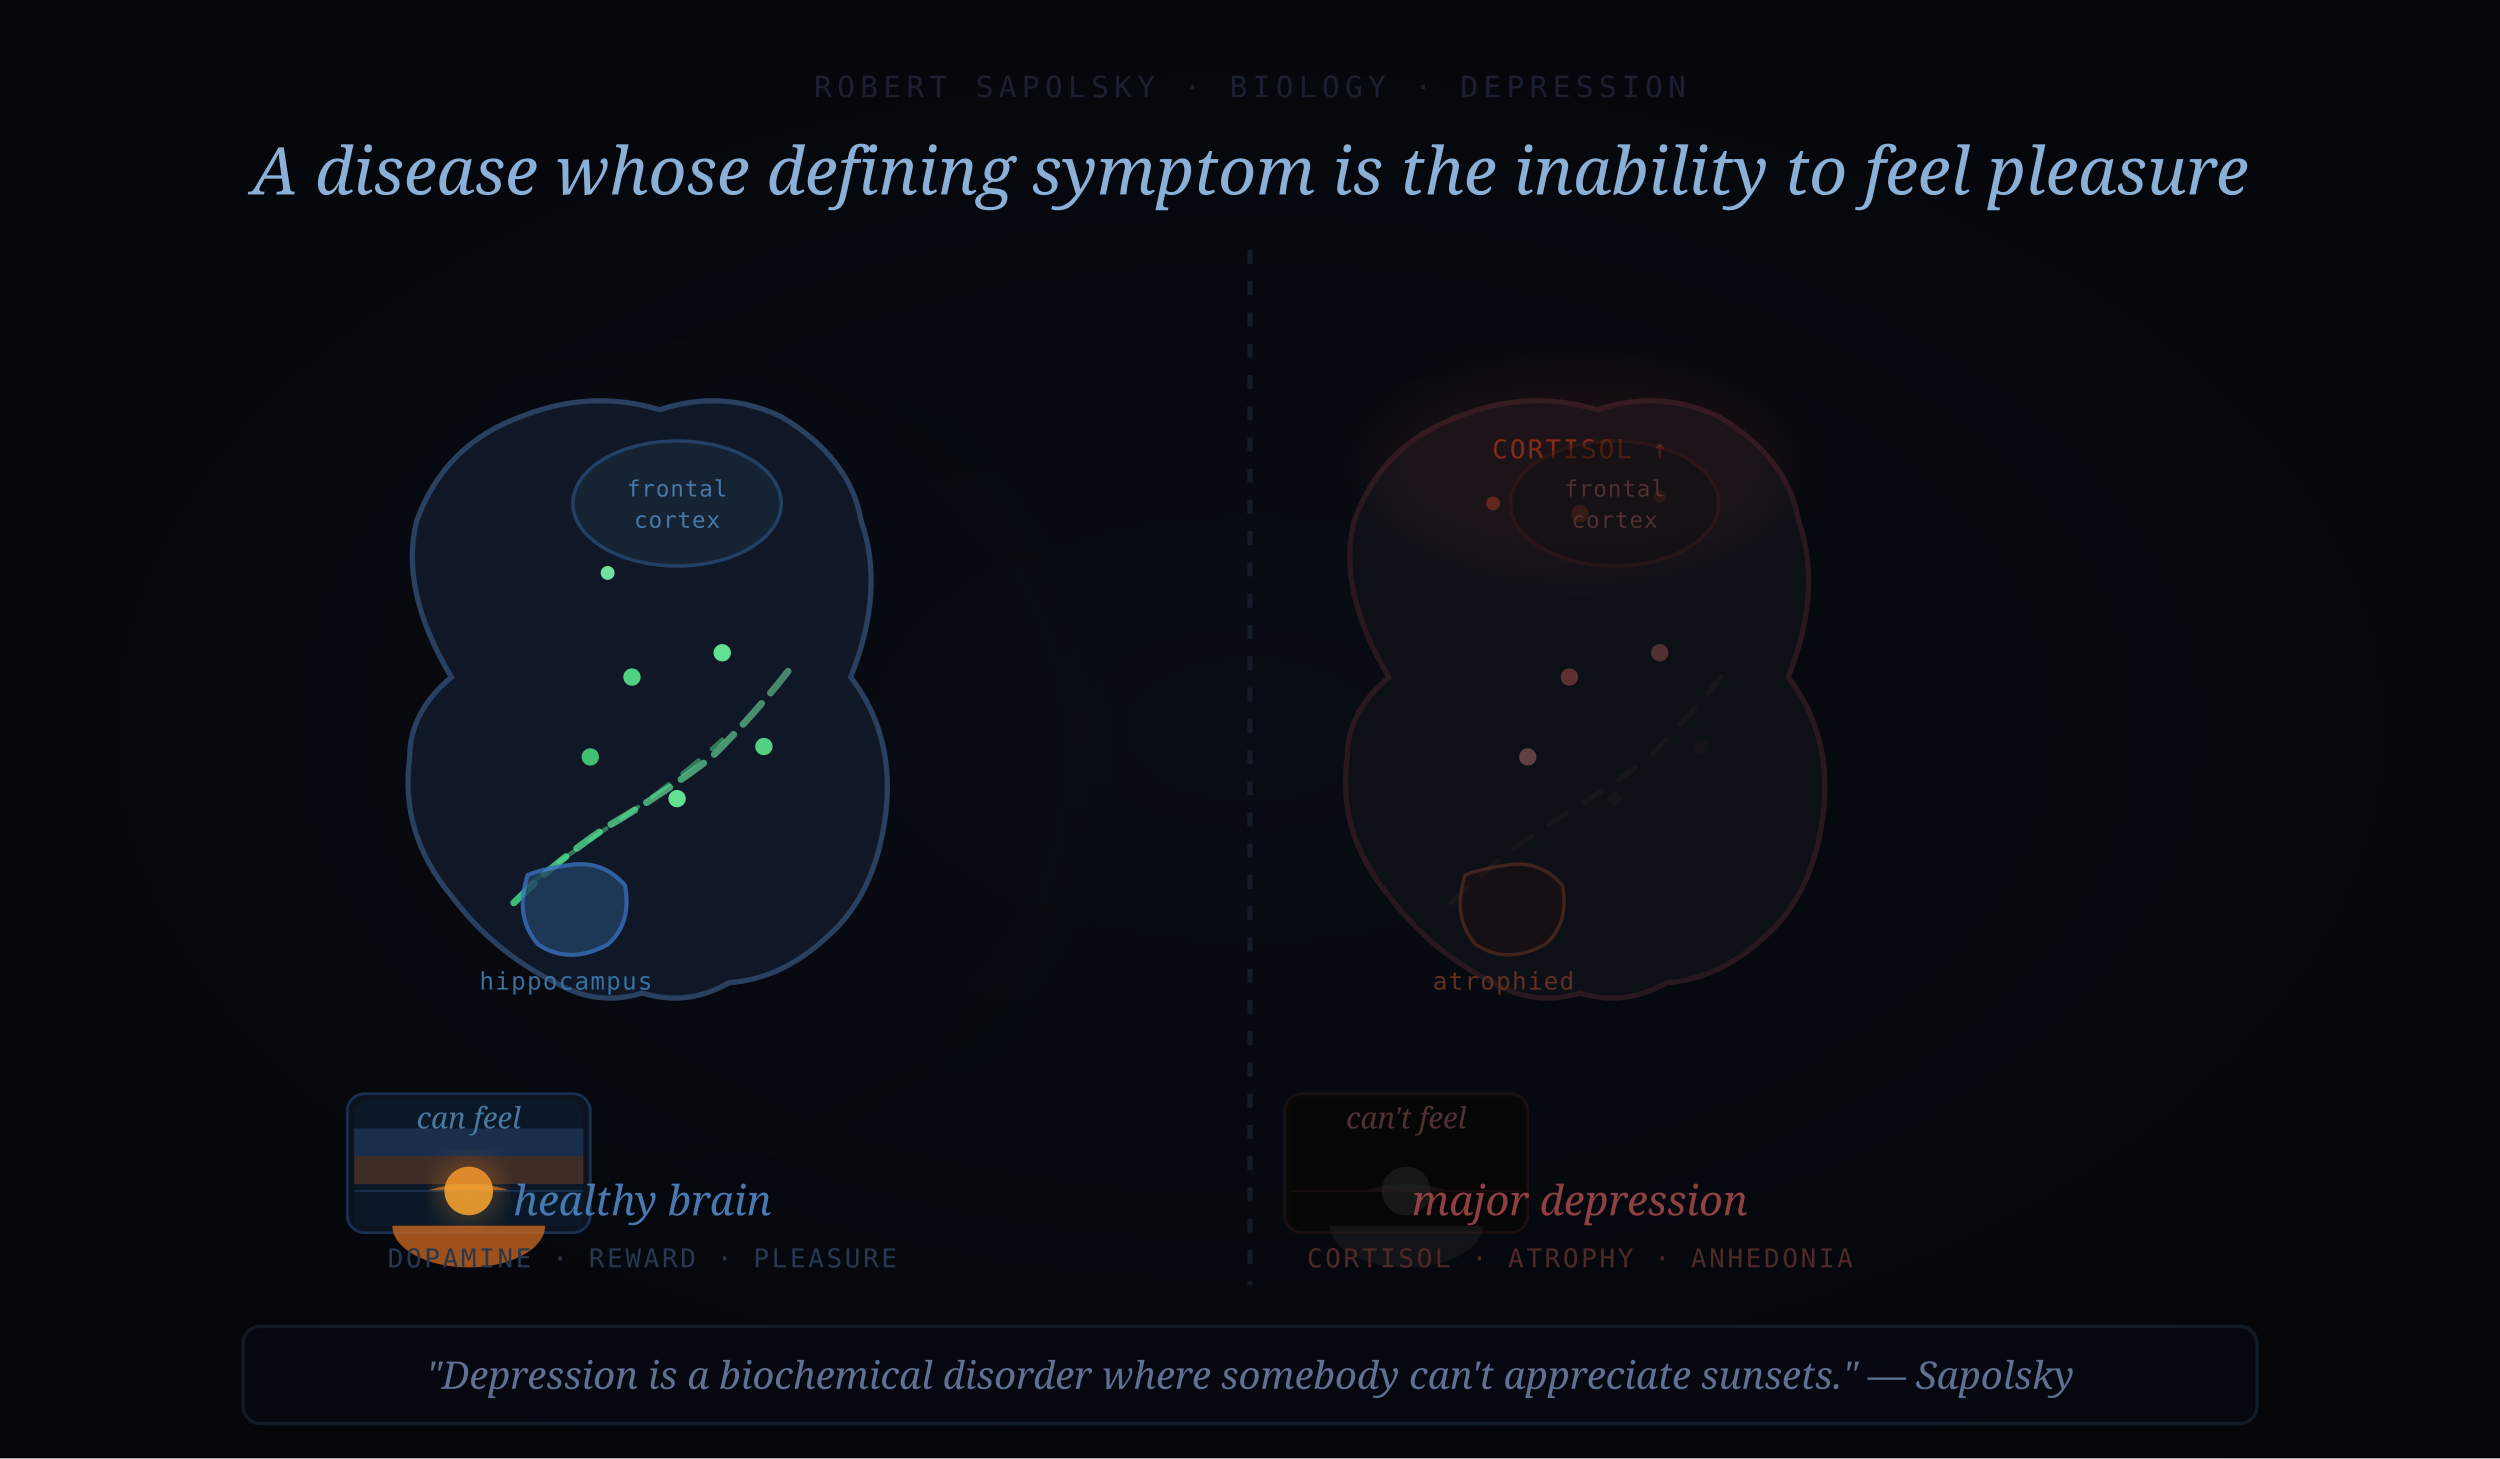
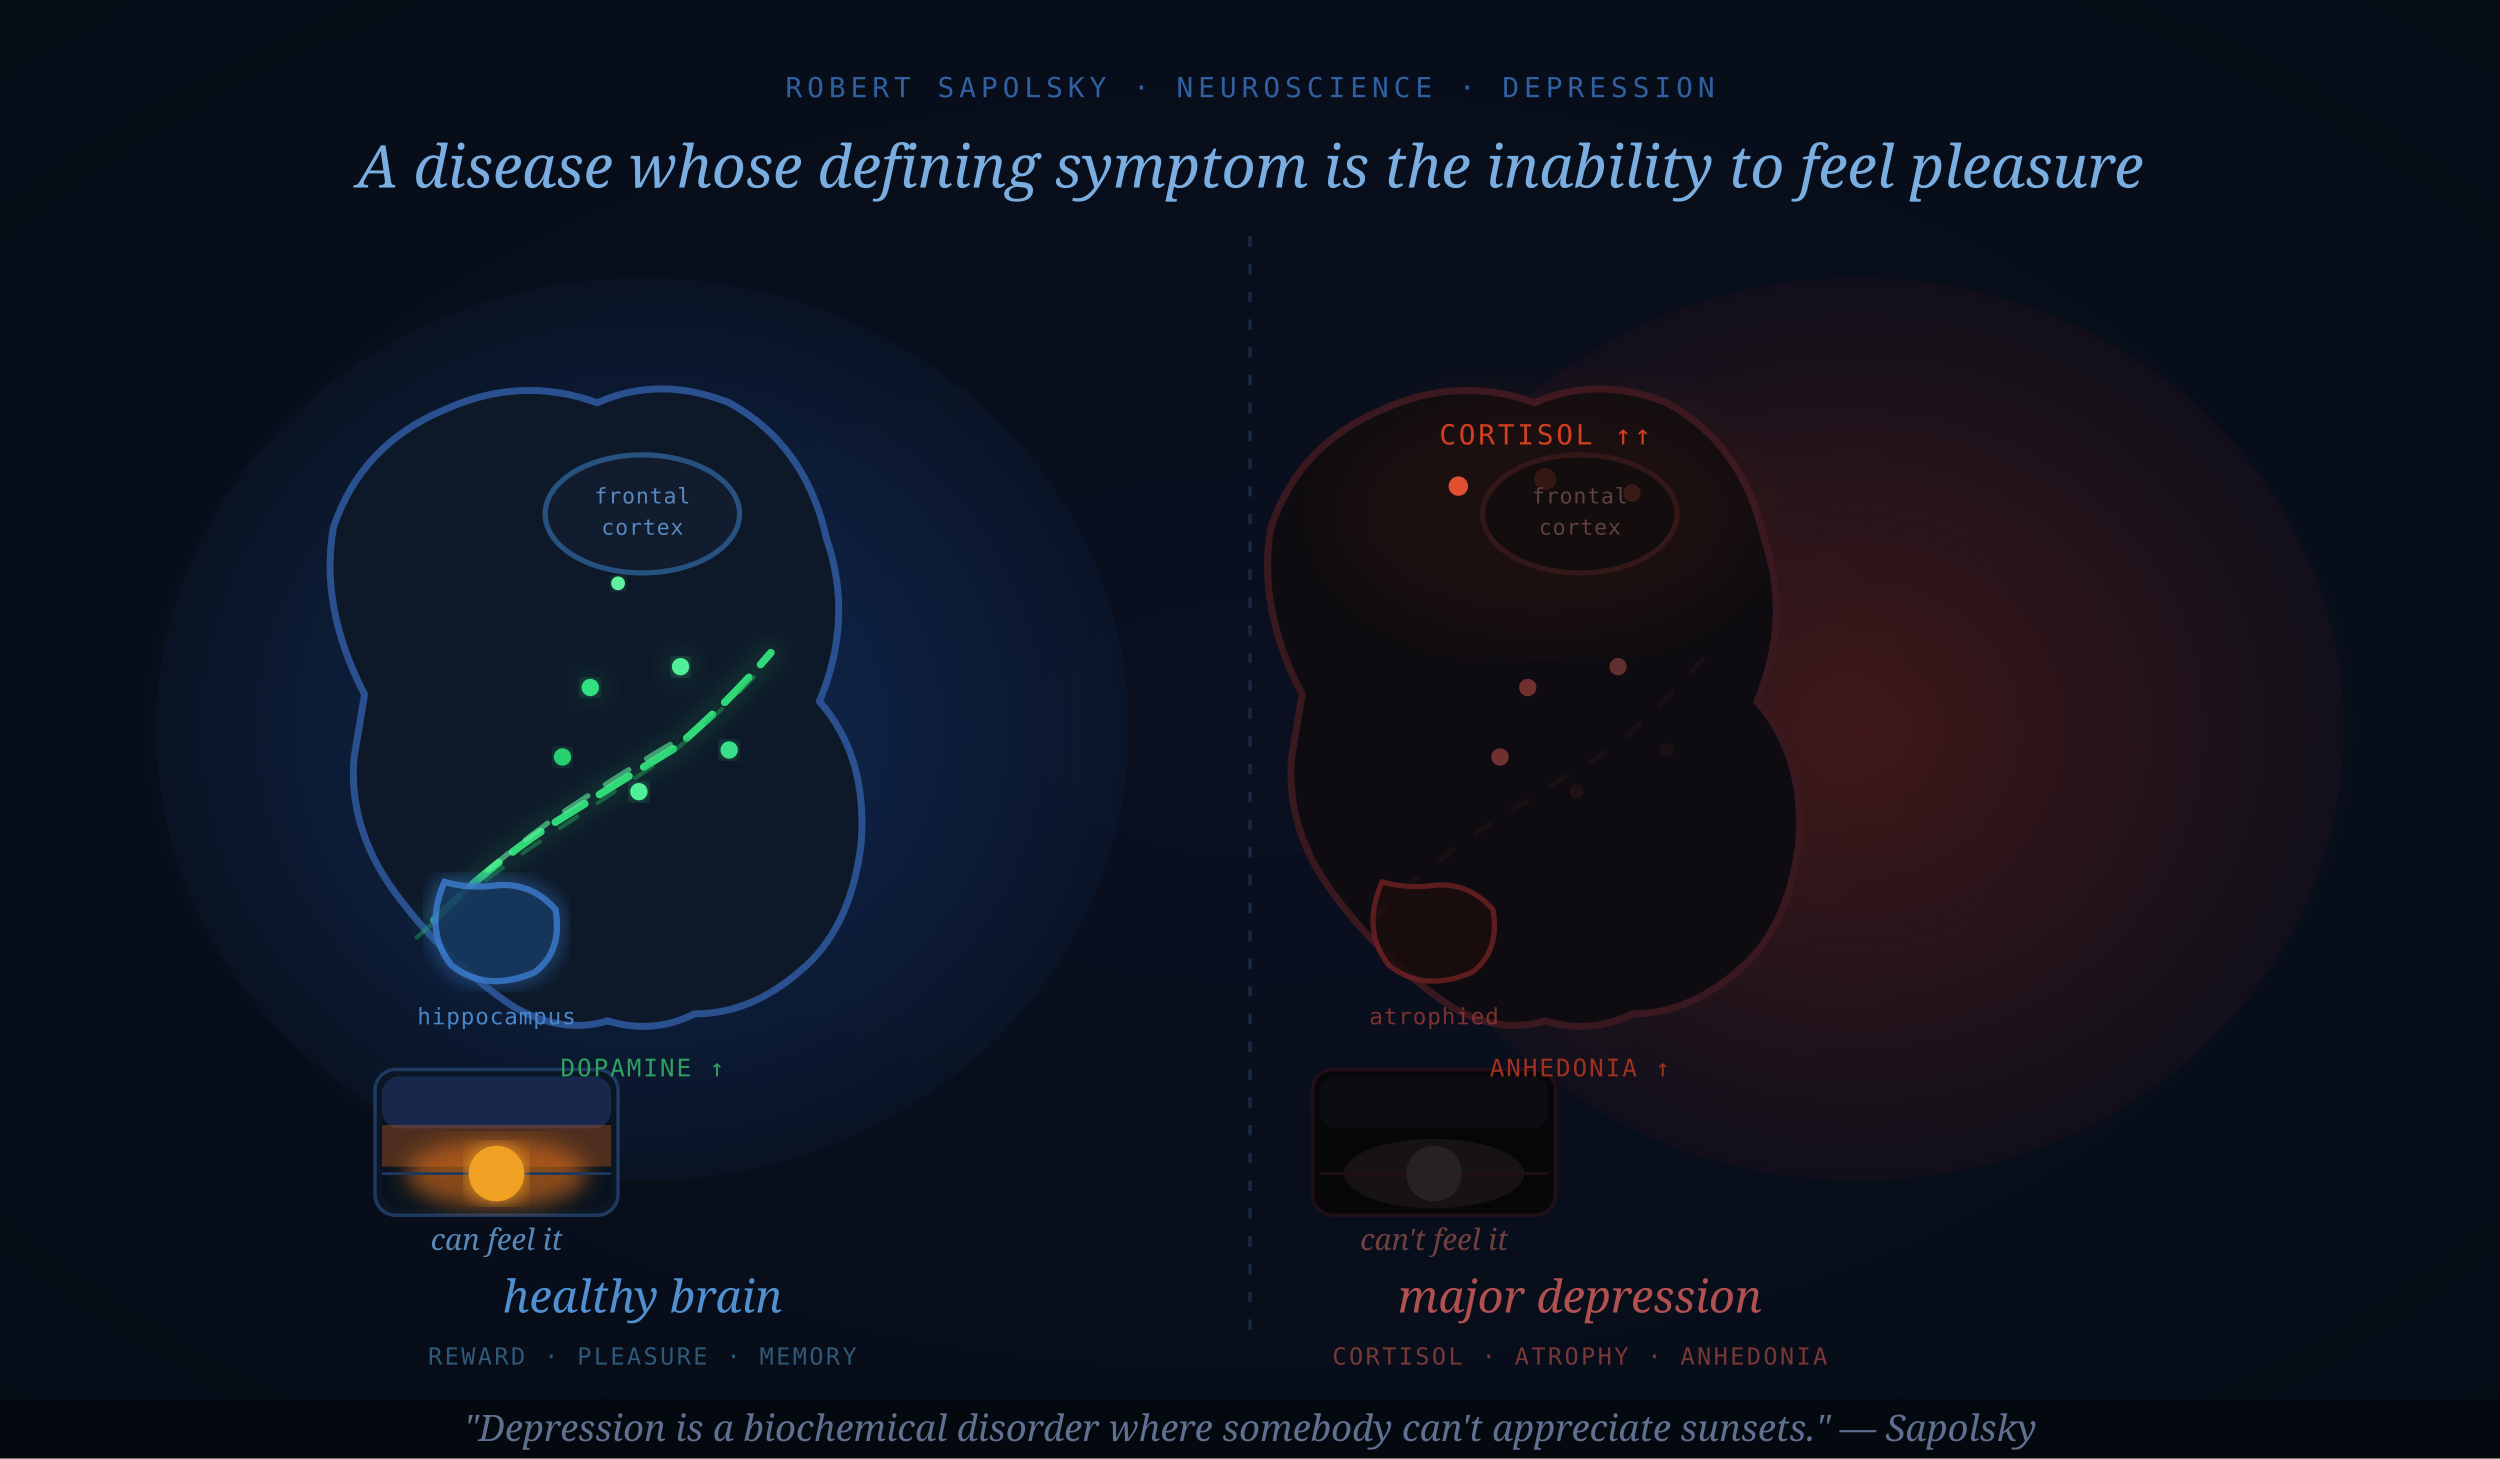
<svg xmlns="http://www.w3.org/2000/svg" viewBox="0 0 720 420">
  <defs>
-     <radialGradient id="bg-deep" cx="50%" cy="50%" r="70%">
-       <stop offset="0%" stop-color="#080c14" />
-       <stop offset="100%" stop-color="#030508" />
+     <radialGradient id="bg" cx="50%" cy="50%" r="70%">
+       <stop offset="0%" stop-color="#0a1020" />
+       <stop offset="100%" stop-color="#060c16" />
    </radialGradient>
-     <radialGradient id="normal-glow" cx="50%" cy="45%" r="52%">
-       <stop offset="0%" stop-color="#3870c0" stop-opacity="0.22" />
-       <stop offset="100%" stop-color="#3870c0" stop-opacity="0" />
+     <radialGradient id="glow-l" cx="50%" cy="50%" r="60%">
+       <stop offset="0%" stop-color="#2060c0" stop-opacity="0.35" />
+       <stop offset="100%" stop-color="#2060c0" stop-opacity="0" />
    </radialGradient>
-     <radialGradient id="stress-glow" cx="50%" cy="45%" r="52%">
-       <stop offset="0%" stop-color="#9030202" stop-opacity="0.22" />
-       <stop offset="100%" stop-color="#903020" stop-opacity="0" />
+     <radialGradient id="glow-r" cx="50%" cy="50%" r="60%">
+       <stop offset="0%" stop-color="#c03010" stop-opacity="0.3" />
+       <stop offset="100%" stop-color="#c03010" stop-opacity="0" />
    </radialGradient>
-     <linearGradient id="dopamine-grad" x1="0%" y1="0%" x2="100%" y2="0%">
-       <stop offset="0%" stop-color="#40d080" stop-opacity="0.9" />
-       <stop offset="100%" stop-color="#80f0b0" stop-opacity="0.5" />
-     </linearGradient>
-     <linearGradient id="cortisol-grad" x1="0%" y1="0%" x2="0%" y2="100%">
-       <stop offset="0%" stop-color="#d06020" stop-opacity="0.8" />
-       <stop offset="100%" stop-color="#d06020" stop-opacity="0.1" />
-     </linearGradient>
-     <filter id="blur-soft">
-       <feGaussianBlur stdDeviation="3" />
-     </filter>
-     <filter id="blur-med">
-       <feGaussianBlur stdDeviation="6" />
-     </filter>
-     <filter id="blur-heavy">
-       <feGaussianBlur stdDeviation="12" />
-     </filter>
    <filter id="glow">
-       <feGaussianBlur stdDeviation="2" result="b" />
+       <feGaussianBlur stdDeviation="3" result="b" />
      <feMerge>
        <feMergeNode in="b" />
        <feMergeNode in="SourceGraphic" />
      </feMerge>
    </filter>
+     <filter id="glow-lg">
+       <feGaussianBlur stdDeviation="6" result="b" />
+       <feMerge>
+         <feMergeNode in="b" />
+         <feMergeNode in="SourceGraphic" />
+       </feMerge>
+     </filter>
+     <filter id="blur3">
+       <feGaussianBlur stdDeviation="3" />
+     </filter>
+     <filter id="blur8">
+       <feGaussianBlur stdDeviation="8" />
+     </filter>
  </defs>
  <style>
- @keyframes neuron-fire {
-   0%,100%{ opacity:0.3; r:2.5; }
-   50%    { opacity:1;   r:4; }
+ @keyframes pulse-n {
+   0%,100%{ opacity:0.35; }
+   50%    { opacity:1; }
}
- @keyframes signal-pulse {
-   0%  { stroke-dashoffset: 80; opacity:0.8; }
-   100%{ stroke-dashoffset: 0;  opacity:0.2; }
+ @keyframes fire {
+   0%,100%{ r:2.5; opacity:0.5; }
+   50%    { r:4.5; opacity:1; }
}
- @keyframes dopamine-flow {
-   0%  { stroke-dashoffset: 120; opacity:0.9; }
-   100%{ stroke-dashoffset: 0;   opacity:0.3; }
+ @keyframes flow {
+   0%  { stroke-dashoffset:100; opacity:0.9; }
+   100%{ stroke-dashoffset:0;   opacity:0.2; }
}
@keyframes cortisol-drip {
-   0%,100%{ opacity:0.2; transform:translateY(0); }
-   50%    { opacity:0.6; transform:translateY(4px); }
+   0%  { transform:translateY(0); opacity:0; }
+   20% { opacity:0.8; }
+   100%{ transform:translateY(28px); opacity:0; }
}
- @keyframes hippocampus-shrink {
-   0%,100%{ transform:scale(1);   opacity:0.7; }
-   50%    { transform:scale(0.88); opacity:0.4; }
+ @keyframes hippo-shrink {
+   0%,100%{ opacity:0.9; transform:scale(1); }
+   50%    { opacity:0.4; transform:scale(0.82); }
}
- @keyframes dim-pulse {
-   0%,100%{ opacity:0.18; }
-   50%    { opacity:0.08; }
+ @keyframes sunset-warm {
+   0%,100%{ opacity:0.8; }
+   50%    { opacity:1; }
}
- @keyframes fade-in {
-   from{ opacity:0; transform:translateY(-6px); }
+ @keyframes sunset-cold {
+   0%,100%{ opacity:0.3; }
+   50%    { opacity:0.15; }
+ }
+ @keyframes slide-in {
+   from{ opacity:0; transform:translateY(-8px); }
  to  { opacity:1; transform:translateY(0); }
}
- @keyframes label-l {
-   from{ opacity:0; transform:translateX(-10px); }
-   to  { opacity:1; transform:translateX(0); }
- }
- @keyframes label-r {
-   from{ opacity:0; transform:translateX(10px); }
-   to  { opacity:1; transform:translateX(0); }
- }
- @keyframes sunset-pulse {
-   0%,100%{ opacity:0.7; }
-   50%    { opacity:1; }
- }
- @keyframes sunset-dim {
-   0%,100%{ opacity:0.15; }
-   50%    { opacity:0.08; }
- }

- .title-in { animation: fade-in .9s ease-out 0.1s both; }
- .lbl-l    { animation: label-l .7s ease-out 0.7s both; }
- .lbl-r    { animation: label-r .7s ease-out 0.7s both; }
- .quote-in { animation: fade-in .8s ease-out 1.3s both; }
+ .heading { animation: slide-in 0.8s ease-out 0.1s both; }
+ .lbl-l   { animation: slide-in 0.7s ease-out 0.8s both; }
+ .lbl-r   { animation: slide-in 0.7s ease-out 1.0s both; }
+ .quote   { animation: slide-in 0.8s ease-out 1.4s both; }

- /* Normal brain neurons */
- .n-a { animation: neuron-fire 1.8s ease-in-out infinite; }
- .n-b { animation: neuron-fire 2.2s ease-in-out infinite 0.4s; }
- .n-c { animation: neuron-fire 1.5s ease-in-out infinite 0.8s; }
- .n-d { animation: neuron-fire 2.5s ease-in-out infinite 1.2s; }
- .n-e { animation: neuron-fire 1.9s ease-in-out infinite 0.6s; }
- .n-f { animation: neuron-fire 2.1s ease-in-out infinite 1.5s; }
- .sig-1 { animation: dopamine-flow 1.8s linear infinite; }
- .sig-2 { animation: dopamine-flow 2.0s linear infinite 0.5s; }
- .sig-3 { animation: dopamine-flow 1.6s linear infinite 0.9s; }
+ /* healthy neurons */
+ .na { animation: fire 1.8s ease-in-out infinite 0s; }
+ .nb { animation: fire 2.1s ease-in-out infinite 0.4s; }
+ .nc { animation: fire 1.6s ease-in-out infinite 0.7s; }
+ .nd { animation: fire 2.4s ease-in-out infinite 1.1s; }
+ .ne { animation: fire 1.9s ease-in-out infinite 0.3s; }
+ .nf { animation: fire 2.3s ease-in-out infinite 0.9s; }
+ .s1 { animation: flow 1.8s linear infinite 0s; }
+ .s2 { animation: flow 2.0s linear infinite 0.5s; }
+ .s3 { animation: flow 1.6s linear infinite 1.0s; }

- /* Depressed brain */
- .nd-a { animation: dim-pulse 3.2s ease-in-out infinite; }
- .nd-b { animation: dim-pulse 4s ease-in-out infinite 0.8s; }
- .nd-c { animation: dim-pulse 2.8s ease-in-out infinite 1.4s; }
- .cortisol { animation: cortisol-drip 2.5s ease-in-out infinite; }
- .hippo    { animation: hippocampus-shrink 4s ease-in-out infinite; transform-origin: 530px 240px; }
- .sunset-n { animation: sunset-pulse 3s ease-in-out infinite; }
- .sunset-d { animation: sunset-dim 3s ease-in-out infinite; }
+ /* depressed neurons */
+ .da { animation: pulse-n 3.4s ease-in-out infinite 0s; }
+ .db { animation: pulse-n 4.2s ease-in-out infinite 0.6s; }
+ .dc { animation: pulse-n 3.8s ease-in-out infinite 1.2s; }
+ 
+ .cort1 { animation: cortisol-drip 2.4s ease-in-out infinite 0s; }
+ .cort2 { animation: cortisol-drip 2.4s ease-in-out infinite 0.8s; }
+ .cort3 { animation: cortisol-drip 2.4s ease-in-out infinite 1.6s; }
+ 
+ .hippo-atrophy { animation: hippo-shrink 3.6s ease-in-out infinite; transform-origin: center; }
+ 
+ .sun-warm { animation: sunset-warm 3s ease-in-out infinite; }
+ .sun-cold { animation: sunset-cold 3s ease-in-out infinite; }
</style>
-   <rect width="720" height="420" fill="url(#bg-deep)" />
-   <g class="title-in">
-     <text x="360" y="28" text-anchor="middle" font-family="'IBM Plex Mono',monospace" font-size="8.5" letter-spacing="0.18em" fill="#1a2030">
-     ROBERT SAPOLSKY · BIOLOGY · DEPRESSION
+   <rect width="720" height="420" fill="url(#bg)" />
+   <ellipse cx="185" cy="210" rx="140" ry="130" fill="url(#glow-l)" />
+   <ellipse cx="535" cy="210" rx="140" ry="130" fill="url(#glow-r)" />
+   <line x1="360" y1="68" x2="360" y2="388" stroke="#1a2840" stroke-width="1" stroke-dasharray="3 5" />
+   <g class="heading">
+     <text x="360" y="28" text-anchor="middle" font-family="'IBM Plex Mono',monospace" font-size="8" letter-spacing="0.18em" fill="#3060a0">
+     ROBERT SAPOLSKY · NEUROSCIENCE · DEPRESSION
  </text>
-     <text x="360" y="56" text-anchor="middle" font-family="'IBM Plex Serif',Georgia,serif" font-size="19" font-style="italic" fill="#8ab0d8">
+     <text x="360" y="54" text-anchor="middle" font-family="'IBM Plex Serif',Georgia,serif" font-size="17" font-style="italic" fill="#7aaee0">
    A disease whose defining symptom is the inability to feel pleasure
  </text>
  </g>
-   <line x1="360" y1="72" x2="360" y2="370" stroke="#141c28" stroke-width="1.5" stroke-dasharray="4 5" />
-   <ellipse cx="185" cy="218" rx="130" ry="120" fill="#101828" opacity="0.06" filter="url(#blur-heavy)" />
-   <path d="M 130 195 Q 115 170 120 150 Q 128 128 150 120 Q 170 112 190 118 Q 208 112 225 120 Q 245 132 248 150 Q 255 170 245 195 Q 258 212 255 235 Q 252 258 238 270 Q 225 282 210 283 Q 198 290 185 286 Q 172 290 160 283 Q 142 274 130 258 Q 115 240 118 218 Q 118 205 130 195 Z" fill="#101828" stroke="#2a4060" stroke-width="1.5" />
-   <path class="sig-1" d="M 148 260 Q 160 248 175 238 Q 192 228 205 218 Q 218 205 228 192" stroke="url(#dopamine-grad)" stroke-width="2" fill="none" stroke-dasharray="8 4" stroke-linecap="round" />
-   <path class="sig-2" d="M 152 255 Q 165 245 180 235 Q 196 224 208 213" stroke="#50e090" stroke-width="1.2" fill="none" opacity="0.5" stroke-dasharray="6 5" stroke-linecap="round" />
-   <path d="M 152 252 Q 148 264 155 272 Q 164 278 175 272 Q 182 266 180 255 Q 174 248 165 249 Q 157 250 152 252 Z" fill="#204060" stroke="#3870c0" stroke-width="1.2" opacity="0.8" />
-   <text x="163" y="285" text-anchor="middle" font-family="'IBM Plex Mono',monospace" font-size="7" fill="#3870a0" letter-spacing="0.05em">hippocampus</text>
-   <ellipse cx="195" cy="145" rx="30" ry="18" fill="#182838" stroke="#2a5080" stroke-width="1" opacity="0.7" />
-   <text x="195" y="143" text-anchor="middle" font-family="'IBM Plex Mono',monospace" font-size="6.5" fill="#4878a8" letter-spacing="0.04em">frontal</text>
-   <text x="195" y="152" text-anchor="middle" font-family="'IBM Plex Mono',monospace" font-size="6.5" fill="#4878a8" letter-spacing="0.04em">cortex</text>
-   <circle class="n-a" cx="182" cy="195" r="2.5" fill="#50d080" />
-   <circle class="n-b" cx="208" cy="188" r="2.5" fill="#60e090" />
-   <circle class="n-c" cx="170" cy="218" r="2.5" fill="#40c070" />
-   <circle class="n-d" cx="220" cy="215" r="2.5" fill="#50d080" />
-   <circle class="n-e" cx="195" cy="230" r="2.5" fill="#60e090" />
-   <circle class="n-f" cx="175" cy="165" r="2" fill="#70e0a0" />
-   <g class="sunset-n" transform="translate(100, 315)">
-     <rect x="0" y="0" width="70" height="40" rx="5" fill="#0c1420" stroke="#1a3050" stroke-width="0.8" />
-     <rect x="2" y="2" width="66" height="36" rx="4" fill="#0a1828" />
-     <ellipse cx="35" cy="38" rx="22" ry="12" fill="#e07020" opacity="0.7" />
-     <rect x="2" y="28" width="66" height="10" rx="0" fill="#0a1828" />
-     <line x1="2" y1="28" x2="68" y2="28" stroke="#1a3050" stroke-width="0.5" />
-     <circle cx="35" cy="28" r="7" fill="#f0a030" opacity="0.9" />
-     <ellipse cx="35" cy="28" rx="10" ry="10" fill="#f0a030" opacity="0.2" filter="url(#blur-soft)" />
-     <rect x="2" y="10" width="66" height="8" rx="0" fill="#4060a0" opacity="0.3" />
-     <rect x="2" y="18" width="66" height="8" rx="0" fill="#e06820" opacity="0.25" />
+   <path d="M 105 200 Q 92 175 96 152 Q 104 128 128 118 Q 150 108 172 116 Q 190 108 210 116 Q 232 128 238 155 Q 246 178 236 202 Q 250 218 248 243 Q 245 268 230 280 Q 216 292 200 292 Q 188 298 175 294 Q 162 298 148 290 Q 130 278 116 260 Q 100 240 102 218 Z" fill="#0d1828" stroke="#2a5090" stroke-width="2" />
+   <path d="M 125 265 Q 140 250 158 238 Q 177 226 195 215 Q 210 202 222 188" stroke="#30d878" stroke-width="8" fill="none" opacity="0.12" filter="url(#blur3)" stroke-linecap="round" />
+   <path class="s1" d="M 125 265 Q 140 250 158 238 Q 177 226 195 215 Q 210 202 222 188" stroke="#30d878" stroke-width="2.2" fill="none" stroke-dasharray="10 5" stroke-linecap="round" />
+   <path class="s2" d="M 130 260 Q 145 246 162 234 Q 180 222 197 212" stroke="#60f0a0" stroke-width="1.5" fill="none" opacity="0.6" stroke-dasharray="8 6" stroke-linecap="round" />
+   <path class="s3" d="M 120 270 Q 138 254 156 242 Q 174 230 192 218 Q 207 206 218 194" stroke="#20b860" stroke-width="1.2" fill="none" opacity="0.4" stroke-dasharray="6 7" stroke-linecap="round" />
+   <path d="M 128 254 Q 122 268 130 278 Q 140 286 154 280 Q 162 274 160 262 Q 153 254 143 255 Q 135 256 128 254 Z" fill="#163860" stroke="#3878c8" stroke-width="1.8" opacity="0.9" filter="url(#glow)" />
+   <text x="143" y="295" text-anchor="middle" font-family="'IBM Plex Mono',monospace" font-size="6.5" fill="#4888c8" letter-spacing="0.04em">hippocampus</text>
+   <ellipse cx="185" cy="148" rx="28" ry="17" fill="#121e30" stroke="#2a5888" stroke-width="1.5" opacity="0.9" />
+   <text x="185" y="145" text-anchor="middle" font-family="'IBM Plex Mono',monospace" font-size="6.2" fill="#5888c0" letter-spacing="0.04em">frontal</text>
+   <text x="185" y="154" text-anchor="middle" font-family="'IBM Plex Mono',monospace" font-size="6.2" fill="#5888c0" letter-spacing="0.04em">cortex</text>
+   <circle class="na" cx="170" cy="198" r="2.5" fill="#30e080" filter="url(#glow)" />
+   <circle class="nb" cx="196" cy="192" r="2.5" fill="#50f098" filter="url(#glow)" />
+   <circle class="nc" cx="162" cy="218" r="2.5" fill="#28d070" filter="url(#glow)" />
+   <circle class="nd" cx="210" cy="216" r="2.5" fill="#38e08a" filter="url(#glow)" />
+   <circle class="ne" cx="184" cy="228" r="2.5" fill="#50f098" filter="url(#glow)" />
+   <circle class="nf" cx="178" cy="168" r="2" fill="#60f0a0" filter="url(#glow)" />
+   <circle cx="170" cy="198" r="7" fill="#30d878" opacity="0.06" filter="url(#blur3)" />
+   <circle cx="196" cy="192" r="7" fill="#50f098" opacity="0.06" filter="url(#blur3)" />
+   <g class="sun-warm" transform="translate(108,308)">
+     <rect width="70" height="42" rx="6" fill="#0a1624" stroke="#1e3a60" stroke-width="1" />
+     <rect x="2" y="2" width="66" height="38" rx="5" fill="#08121e" />
+     <rect x="2" y="2" width="66" height="15" rx="5" fill="#203060" opacity="0.7" />
+     <rect x="2" y="16" width="66" height="12" fill="#d06020" opacity="0.35" />
+     <ellipse cx="35" cy="30" rx="26" ry="10" fill="#e07018" opacity="0.6" filter="url(#blur3)" />
+     <line x1="2" y1="30" x2="68" y2="30" stroke="#1e3860" stroke-width="0.8" />
+     <circle cx="35" cy="30" r="8" fill="#f0a020" filter="url(#glow)" />
  </g>
-   <text x="135" y="325" text-anchor="middle" font-family="'IBM Plex Serif',Georgia,serif" font-size="8.5" font-style="italic" fill="#4878a0">can feel</text>
-   <path d="M 400 195 Q 385 170 390 150 Q 398 128 420 120 Q 440 112 460 118 Q 478 112 495 120 Q 515 132 518 150 Q 525 170 515 195 Q 528 212 525 235 Q 522 258 508 270 Q 495 282 480 283 Q 468 290 455 286 Q 442 290 430 283 Q 412 274 400 258 Q 385 240 388 218 Q 388 205 400 195 Z" fill="#0e1018" stroke="#2a1820" stroke-width="1.5" />
-   <g class="cortisol">
-     <ellipse cx="455" cy="135" rx="60" ry="30" fill="#c84020" opacity="0.08" filter="url(#blur-med)" />
-     <text x="455" y="132" text-anchor="middle" font-family="'IBM Plex Mono',monospace" font-size="7.5" letter-spacing="0.08em" fill="#a03018" opacity="0.8">CORTISOL ↑</text>
-     <circle cx="430" cy="145" r="2" fill="#c84020" opacity="0.4" />
-     <circle cx="455" cy="148" r="2.5" fill="#d05020" opacity="0.35" />
-     <circle cx="478" cy="143" r="1.8" fill="#c84020" opacity="0.3" />
+   <text x="143" y="360" text-anchor="middle" font-family="'IBM Plex Serif',Georgia,serif" font-size="8.5" font-style="italic" fill="#5888b8">can feel it</text>
+   <text x="185" y="310" text-anchor="middle" font-family="'IBM Plex Mono',monospace" font-size="7" letter-spacing="0.08em" fill="#30a060">DOPAMINE ↑</text>
+   <path d="M 375 200 Q 362 175 366 152 Q 374 128 398 118 Q 420 108 442 116 Q 460 108 480 116 Q 502 128 508 155 Q 516 178 506 202 Q 520 218 518 243 Q 515 268 500 280 Q 486 292 470 292 Q 458 298 445 294 Q 432 298 418 290 Q 400 278 386 260 Q 370 240 372 218 Z" fill="#0e0c10" stroke="#3a1820" stroke-width="2" />
+   <ellipse cx="445" cy="148" rx="60" ry="35" fill="#c03010" opacity="0.08" filter="url(#blur8)" />
+   <text x="445" y="128" text-anchor="middle" font-family="'IBM Plex Mono',monospace" font-size="8" letter-spacing="0.1em" fill="#d04020">CORTISOL ↑↑</text>
+   <g>
+     <circle class="cort1" cx="420" cy="140" r="2.8" fill="#e05030" />
+     <circle class="cort2" cx="445" cy="138" r="3.2" fill="#d04020" />
+     <circle class="cort3" cx="470" cy="142" r="2.5" fill="#e05030" />
  </g>
-   <g class="hippo">
-     <path d="M 422 252 Q 418 264 425 272 Q 434 278 445 272 Q 452 266 450 255 Q 444 248 435 249 Q 427 250 422 252 Z" fill="#1a1010" stroke="#603020" stroke-width="1" opacity="0.6" />
+   <g class="hippo-atrophy">
+     <path d="M 398 254 Q 392 268 400 278 Q 410 286 424 280 Q 432 274 430 262 Q 423 254 413 255 Q 405 256 398 254 Z" fill="#1a0c0c" stroke="#702020" stroke-width="1.5" opacity="0.8" />
  </g>
-   <text x="433" y="285" text-anchor="middle" font-family="'IBM Plex Mono',monospace" font-size="7" fill="#603020" letter-spacing="0.05em">atrophied</text>
-   <ellipse cx="465" cy="145" rx="30" ry="18" fill="#100e10" stroke="#3a1818" stroke-width="1" opacity="0.5" />
-   <text x="465" y="143" text-anchor="middle" font-family="'IBM Plex Mono',monospace" font-size="6.5" fill="#503030" letter-spacing="0.04em">frontal</text>
-   <text x="465" y="152" text-anchor="middle" font-family="'IBM Plex Mono',monospace" font-size="6.5" fill="#503030" letter-spacing="0.04em">cortex</text>
-   <circle class="nd-a" cx="452" cy="195" r="2.5" fill="#603030" />
-   <circle class="nd-b" cx="478" cy="188" r="2.5" fill="#503030" />
-   <circle class="nd-c" cx="440" cy="218" r="2.5" fill="#604040" />
-   <circle cx="490" cy="215" r="2" fill="#402020" opacity="0.15" />
-   <circle cx="465" cy="230" r="2" fill="#503030" opacity="0.12" />
-   <path d="M 418 260 Q 430 248 445 238 Q 462 228 475 218 Q 488 205 498 192" stroke="#503030" stroke-width="1.5" fill="none" opacity="0.15" stroke-dasharray="6 6" stroke-linecap="round" />
-   <g class="sunset-d" transform="translate(370, 315)">
-     <rect x="0" y="0" width="70" height="40" rx="5" fill="#080808" stroke="#1a1010" stroke-width="0.8" />
-     <rect x="2" y="2" width="66" height="36" rx="4" fill="#060606" />
-     <ellipse cx="35" cy="38" rx="22" ry="12" fill="#303030" opacity="0.3" />
-     <rect x="2" y="28" width="66" height="10" rx="0" fill="#060606" />
-     <line x1="2" y1="28" x2="68" y2="28" stroke="#1a1010" stroke-width="0.5" />
-     <circle cx="35" cy="28" r="7" fill="#303030" opacity="0.4" />
+   <text x="413" y="295" text-anchor="middle" font-family="'IBM Plex Mono',monospace" font-size="6.5" fill="#803030" letter-spacing="0.04em">atrophied</text>
+   <ellipse cx="455" cy="148" rx="28" ry="17" fill="#100c0e" stroke="#3a1a1a" stroke-width="1.5" opacity="0.8" />
+   <text x="455" y="145" text-anchor="middle" font-family="'IBM Plex Mono',monospace" font-size="6.2" fill="#604040" letter-spacing="0.04em">frontal</text>
+   <text x="455" y="154" text-anchor="middle" font-family="'IBM Plex Mono',monospace" font-size="6.2" fill="#604040" letter-spacing="0.04em">cortex</text>
+   <circle class="da" cx="440" cy="198" r="2.5" fill="#703030" />
+   <circle class="db" cx="466" cy="192" r="2.5" fill="#603030" />
+   <circle class="dc" cx="432" cy="218" r="2.5" fill="#703030" />
+   <circle cx="480" cy="216" r="2" fill="#502020" opacity="0.2" />
+   <circle cx="454" cy="228" r="2" fill="#602828" opacity="0.2" />
+   <path d="M 395 265 Q 410 250 428 238 Q 447 226 465 215 Q 480 202 492 188" stroke="#402020" stroke-width="1.5" fill="none" opacity="0.2" stroke-dasharray="5 8" stroke-linecap="round" />
+   <g class="sun-cold" transform="translate(378,308)">
+     <rect width="70" height="42" rx="6" fill="#070608" stroke="#201018" stroke-width="1" />
+     <rect x="2" y="2" width="66" height="38" rx="5" fill="#060508" />
+     <rect x="2" y="2" width="66" height="15" rx="5" fill="#101018" opacity="0.6" />
+     <ellipse cx="35" cy="30" rx="26" ry="10" fill="#302828" opacity="0.4" />
+     <line x1="2" y1="30" x2="68" y2="30" stroke="#201010" stroke-width="0.8" />
+     <circle cx="35" cy="30" r="8" fill="#353030" opacity="0.5" />
  </g>
-   <text x="405" y="325" text-anchor="middle" font-family="'IBM Plex Serif',Georgia,serif" font-size="8.5" font-style="italic" fill="#503030">can't feel</text>
+   <text x="413" y="360" text-anchor="middle" font-family="'IBM Plex Serif',Georgia,serif" font-size="8.5" font-style="italic" fill="#704040">can't feel it</text>
+   <text x="455" y="310" text-anchor="middle" font-family="'IBM Plex Mono',monospace" font-size="7" letter-spacing="0.08em" fill="#a03020">ANHEDONIA ↑</text>
  <g class="lbl-l">
-     <text x="185" y="350" text-anchor="middle" font-family="'IBM Plex Serif',Georgia,serif" font-size="12" font-style="italic" fill="#4878b0">healthy brain</text>
-     <text x="185" y="365" text-anchor="middle" font-family="'IBM Plex Mono',monospace" font-size="7.5" letter-spacing="0.1em" fill="#283850">DOPAMINE · REWARD · PLEASURE</text>
+     <text x="185" y="378" text-anchor="middle" font-family="'IBM Plex Serif',Georgia,serif" font-size="13" font-style="italic" fill="#5090d0">healthy brain</text>
+     <text x="185" y="393" text-anchor="middle" font-family="'IBM Plex Mono',monospace" font-size="6.8" letter-spacing="0.1em" fill="#305878">REWARD · PLEASURE · MEMORY</text>
  </g>
  <g class="lbl-r">
-     <text x="455" y="350" text-anchor="middle" font-family="'IBM Plex Serif',Georgia,serif" font-size="12" font-style="italic" fill="#904040">major depression</text>
-     <text x="455" y="365" text-anchor="middle" font-family="'IBM Plex Mono',monospace" font-size="7.5" letter-spacing="0.1em" fill="#502828">CORTISOL · ATROPHY · ANHEDONIA</text>
+     <text x="455" y="378" text-anchor="middle" font-family="'IBM Plex Serif',Georgia,serif" font-size="13" font-style="italic" fill="#b05050">major depression</text>
+     <text x="455" y="393" text-anchor="middle" font-family="'IBM Plex Mono',monospace" font-size="6.8" letter-spacing="0.1em" fill="#783838">CORTISOL · ATROPHY · ANHEDONIA</text>
  </g>
-   <g class="quote-in">
-     <rect x="70" y="382" width="580" height="28" rx="5" fill="#050810" stroke="#121c28" stroke-width="1" opacity="0.95" />
-     <text x="360" y="400" text-anchor="middle" font-family="'IBM Plex Serif',Georgia,serif" font-size="11" font-style="italic" fill="#607090">
+   <g class="quote">
+     <rect x="0" y="403" width="720" height="17" rx="0" fill="#04080f" />
+     <text x="360" y="415" text-anchor="middle" font-family="'IBM Plex Serif',Georgia,serif" font-size="10.5" font-style="italic" fill="#607090">
    "Depression is a biochemical disorder where somebody can't appreciate sunsets." — Sapolsky
  </text>
  </g>
</svg>
